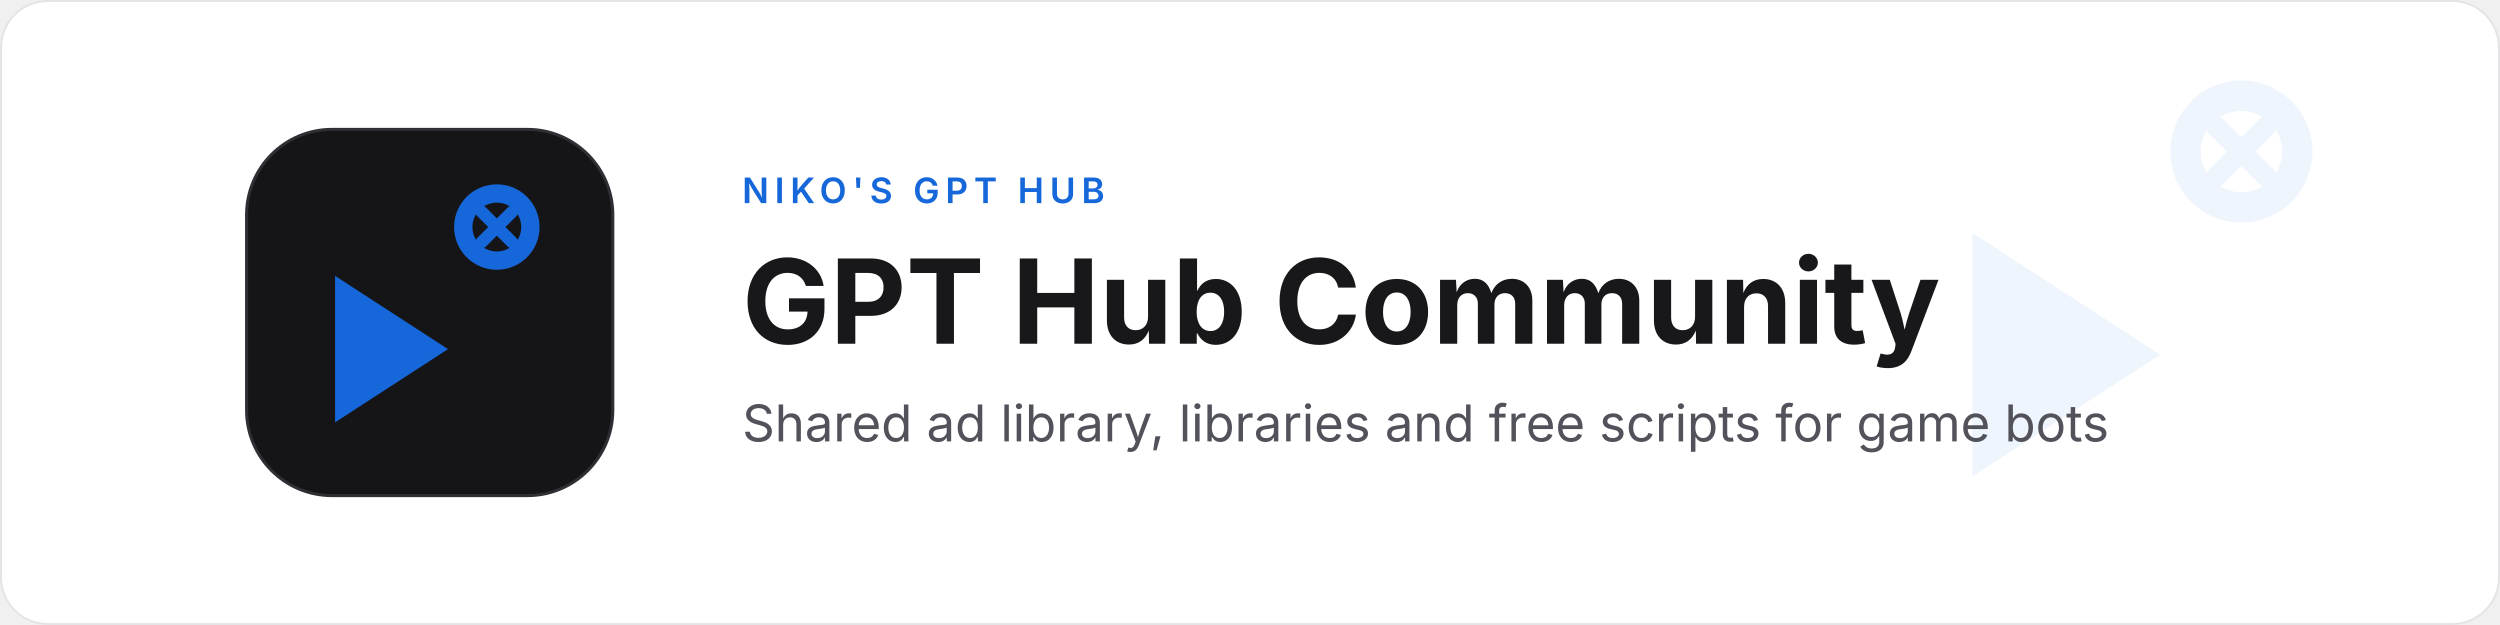
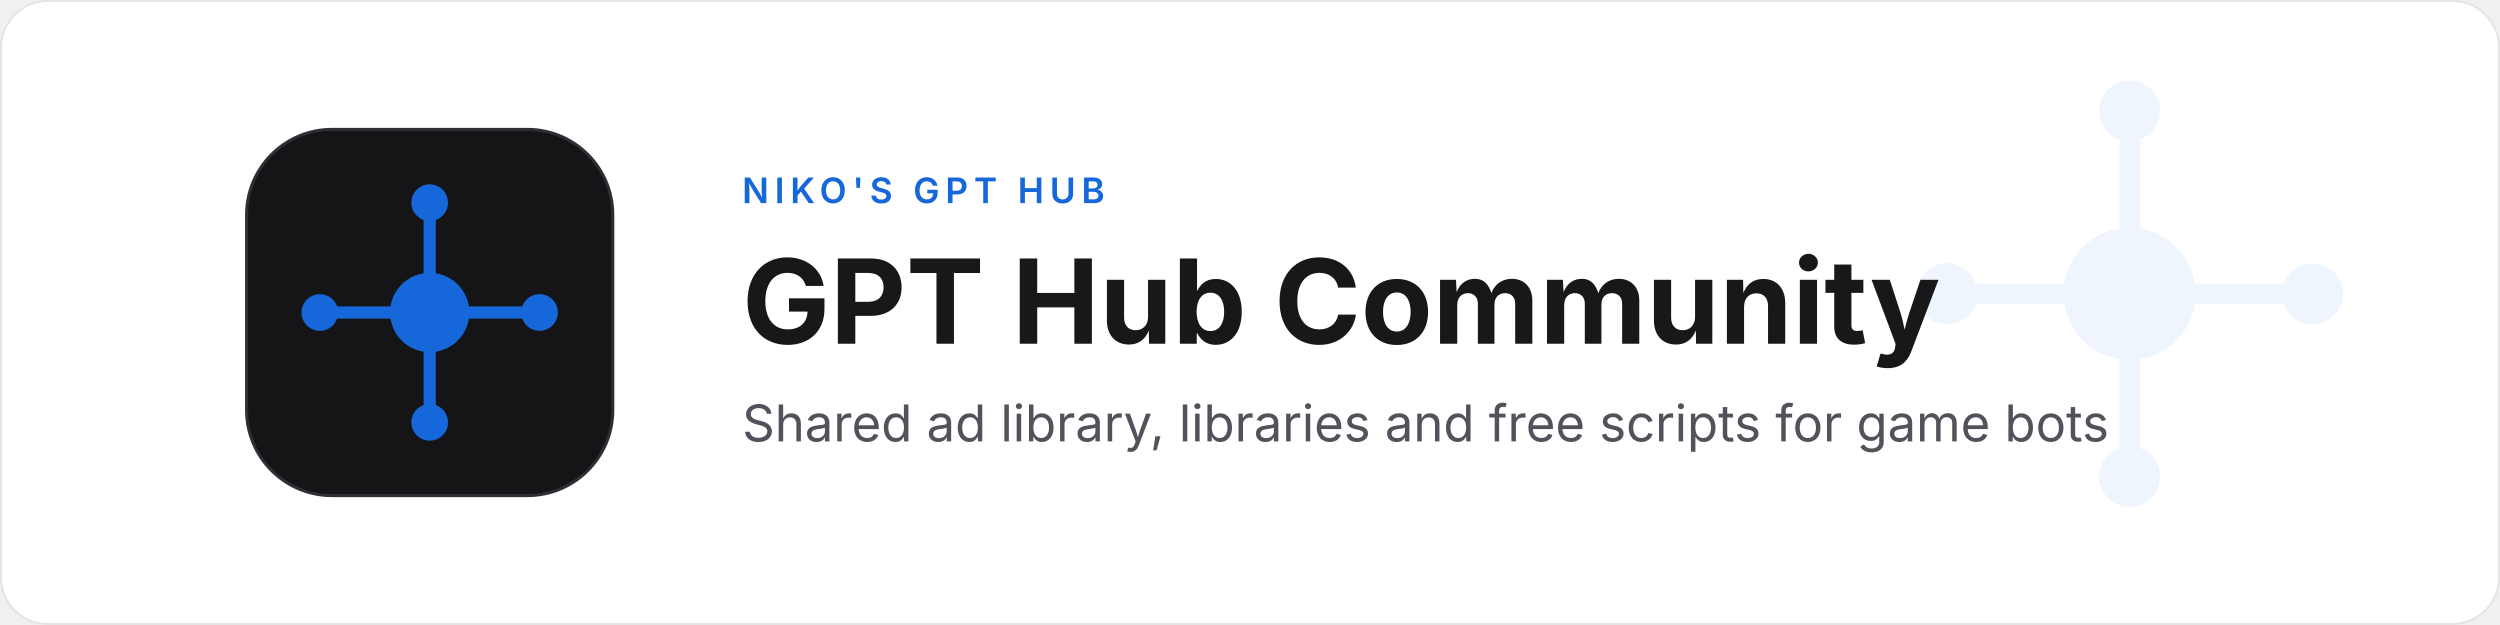
<svg xmlns="http://www.w3.org/2000/svg" width="1280" height="320" viewBox="0 0 1280 320" role="img" aria-label="GPT Hub Community: shared ad library, libraries and free scripts for game bots">
-   <rect x="0.5" y="0.5" width="1279" height="319" rx="24" fill="#ffffff" stroke="#e4e4e7" stroke_width="1" />
+   <rect x="0.5" y="0.5" width="1279" height="319" rx="24" fill="#ffffff" stroke="#e4e4e7" stroke-width="1" />
  <g transform="translate(924 -16) scale(1.3)" opacity=".07">
-     <path fill="#1667d9" stroke="none" d="M66 104L140 152L66 200Z" />
-     <circle fill="none" stroke="#1667d9" stroke-width="12" stroke-linecap="round" stroke-linejoin="round" cx="172" cy="72" r="22" />
-     <path fill="none" stroke="#1667d9" stroke-width="8" stroke-linecap="round" stroke-linejoin="round" d="M162 62L182 82M182 62L162 82" />
+     <path fill="none" stroke="#1667d9" stroke-width="8" stroke-linecap="round" d="M56 128H200M128 56V200" />
+     <g fill="#1667d9">
+       <circle cx="56" cy="128" r="12" />
+       <circle cx="200" cy="128" r="12" />
+       <circle cx="128" cy="56" r="12" />
+       <circle cx="128" cy="200" r="12" />
+       <circle cx="128" cy="128" r="26" />
+     </g>
  </g>
  <g transform="translate(120 60) scale(0.78125)">
    <rect x="8" y="8" width="240" height="240" rx="56" fill="#151517" stroke="#2e2e34" stroke-width="2" />
-     <path fill="#1667d9" stroke="none" d="M66 104L140 152L66 200Z" />
-     <circle fill="none" stroke="#1667d9" stroke-width="12" stroke-linecap="round" stroke-linejoin="round" cx="172" cy="72" r="22" />
-     <path fill="none" stroke="#1667d9" stroke-width="8" stroke-linecap="round" stroke-linejoin="round" d="M162 62L182 82M182 62L162 82" />
+     <path fill="none" stroke="#1667d9" stroke-width="8" stroke-linecap="round" d="M56 128H200M128 56V200" />
+     <g fill="#1667d9">
+       <circle cx="56" cy="128" r="12" />
+       <circle cx="200" cy="128" r="12" />
+       <circle cx="128" cy="56" r="12" />
+       <circle cx="128" cy="200" r="12" />
+       <circle cx="128" cy="128" r="26" />
+     </g>
  </g>
  <text x="380" y="104" font-family="Inter, -apple-system, Segoe UI, Helvetica, Arial, sans-serif" font-size="18" font-weight="600" fill="#1667d9" letter-spacing="3">NIKO'S GPT HUB</text>
  <text x="380" y="176" font-family="Inter, -apple-system, Segoe UI, Helvetica, Arial, sans-serif" font-size="60" font-weight="700" fill="#18181b">GPT Hub Community</text>
  <text x="380" y="226" font-family="Inter, -apple-system, Segoe UI, Helvetica, Arial, sans-serif" font-size="26" font-weight="400" fill="#52525b">Shared ad library, libraries and free scripts for game bots</text>
</svg>
